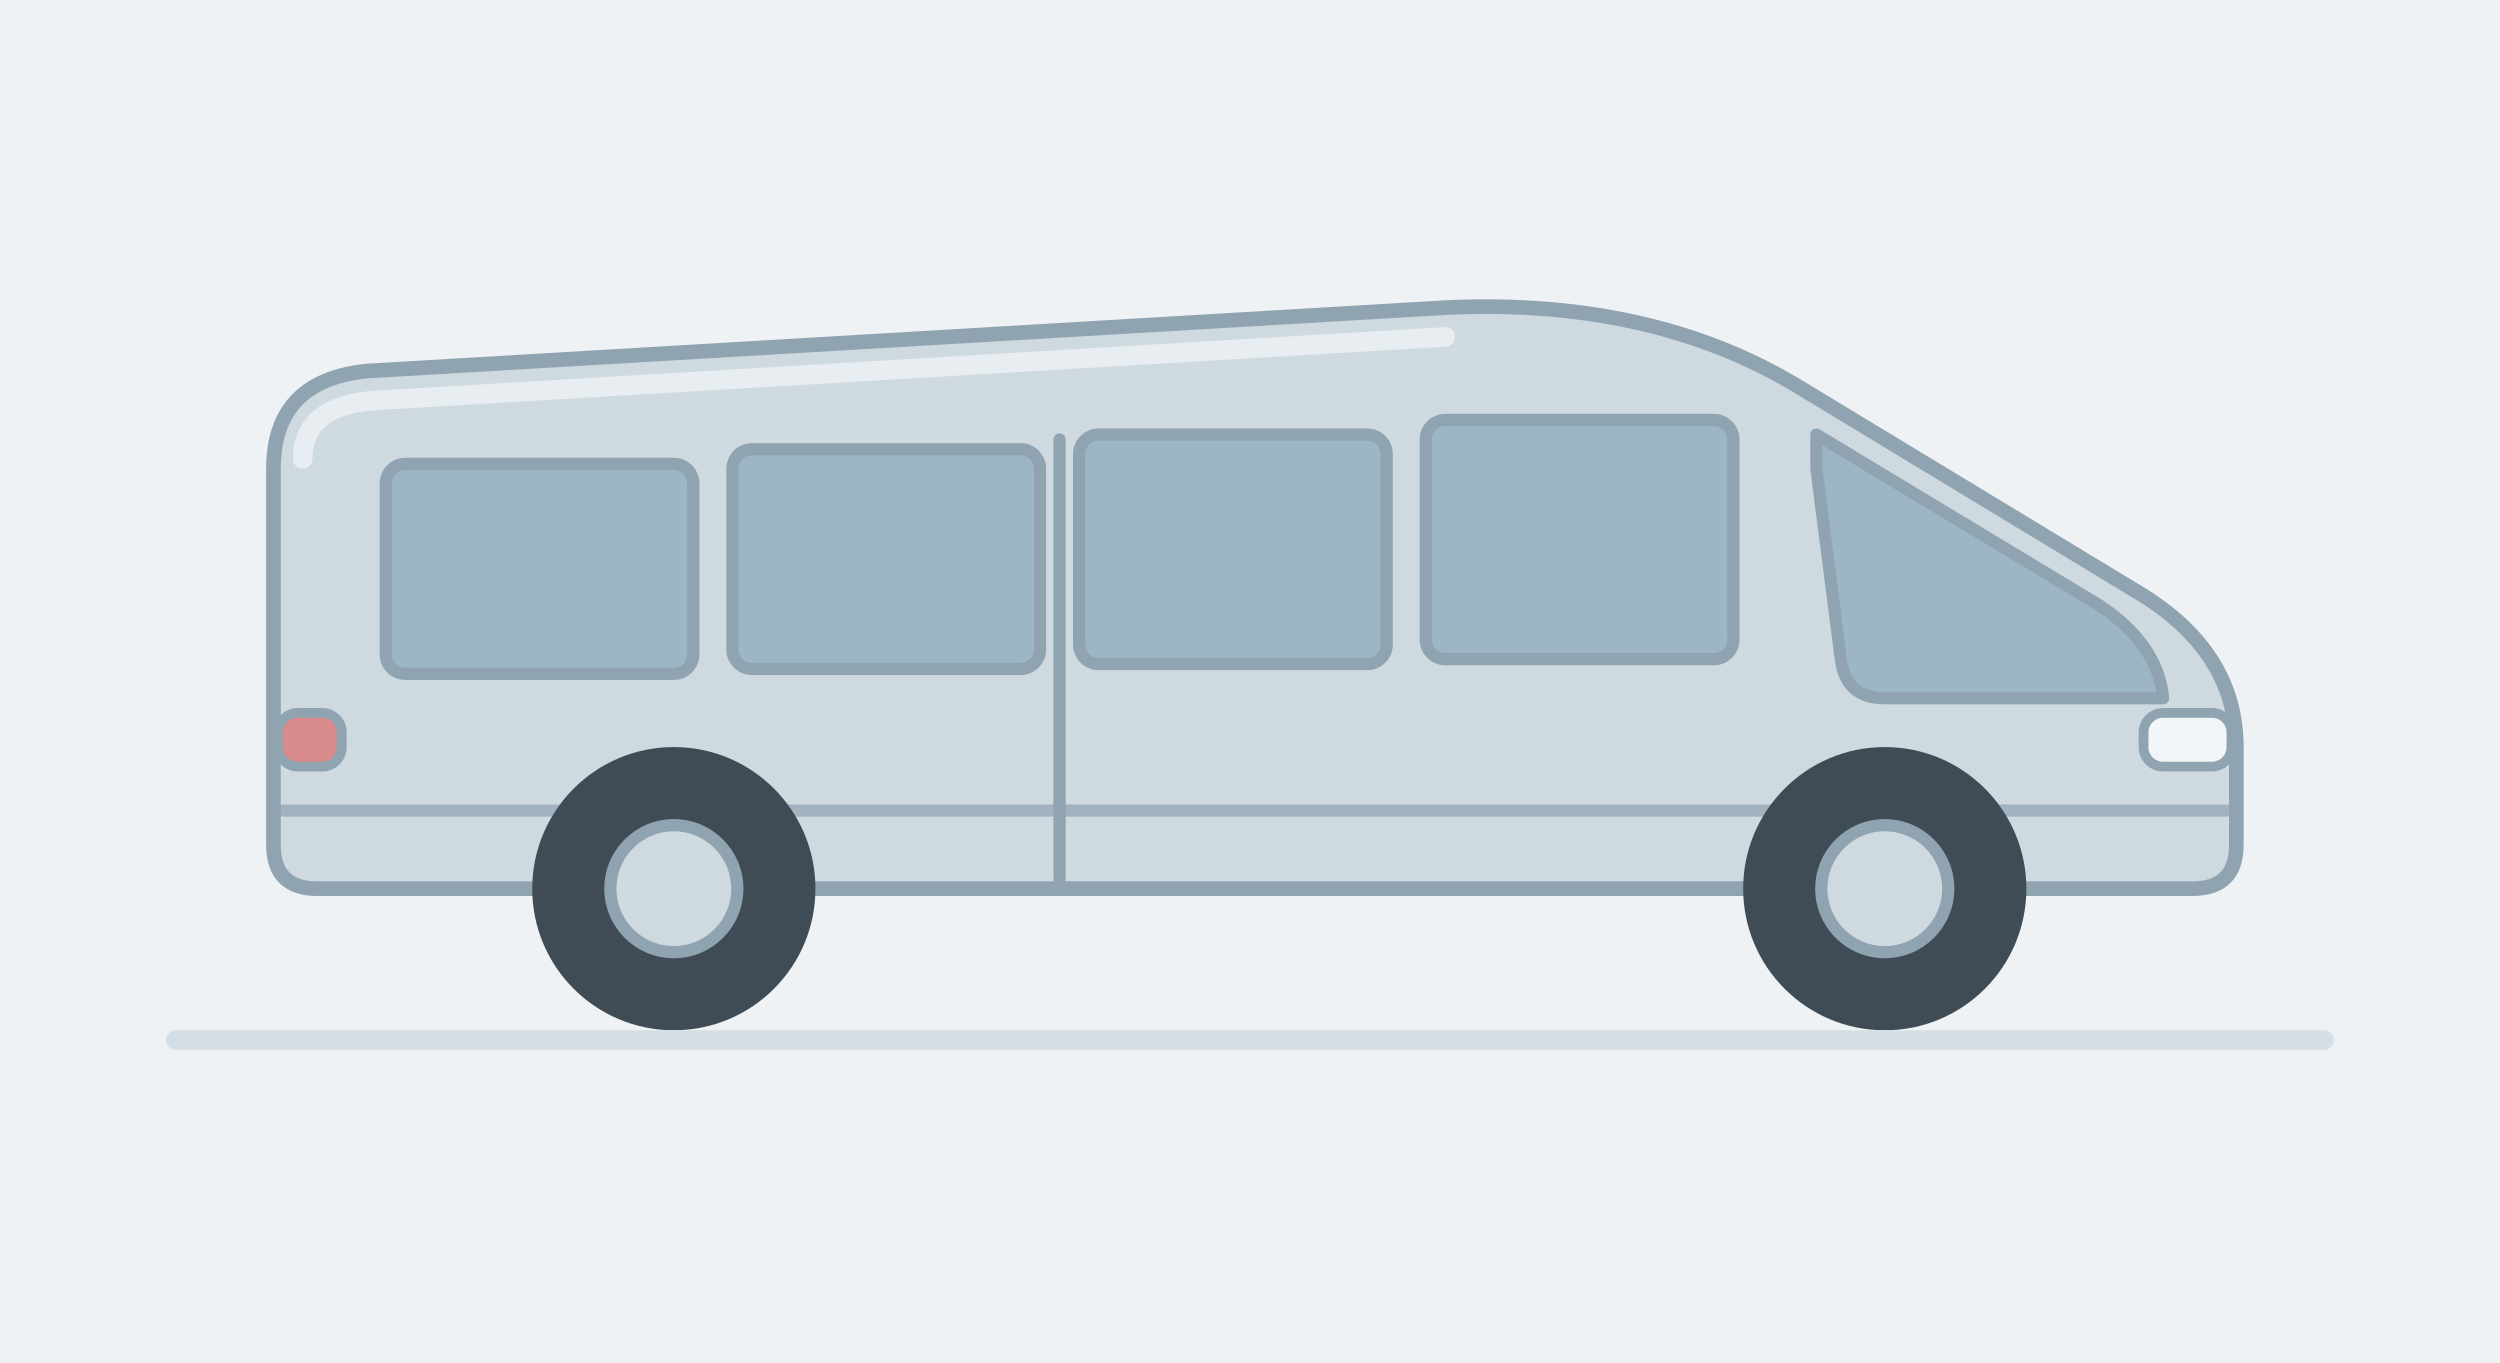
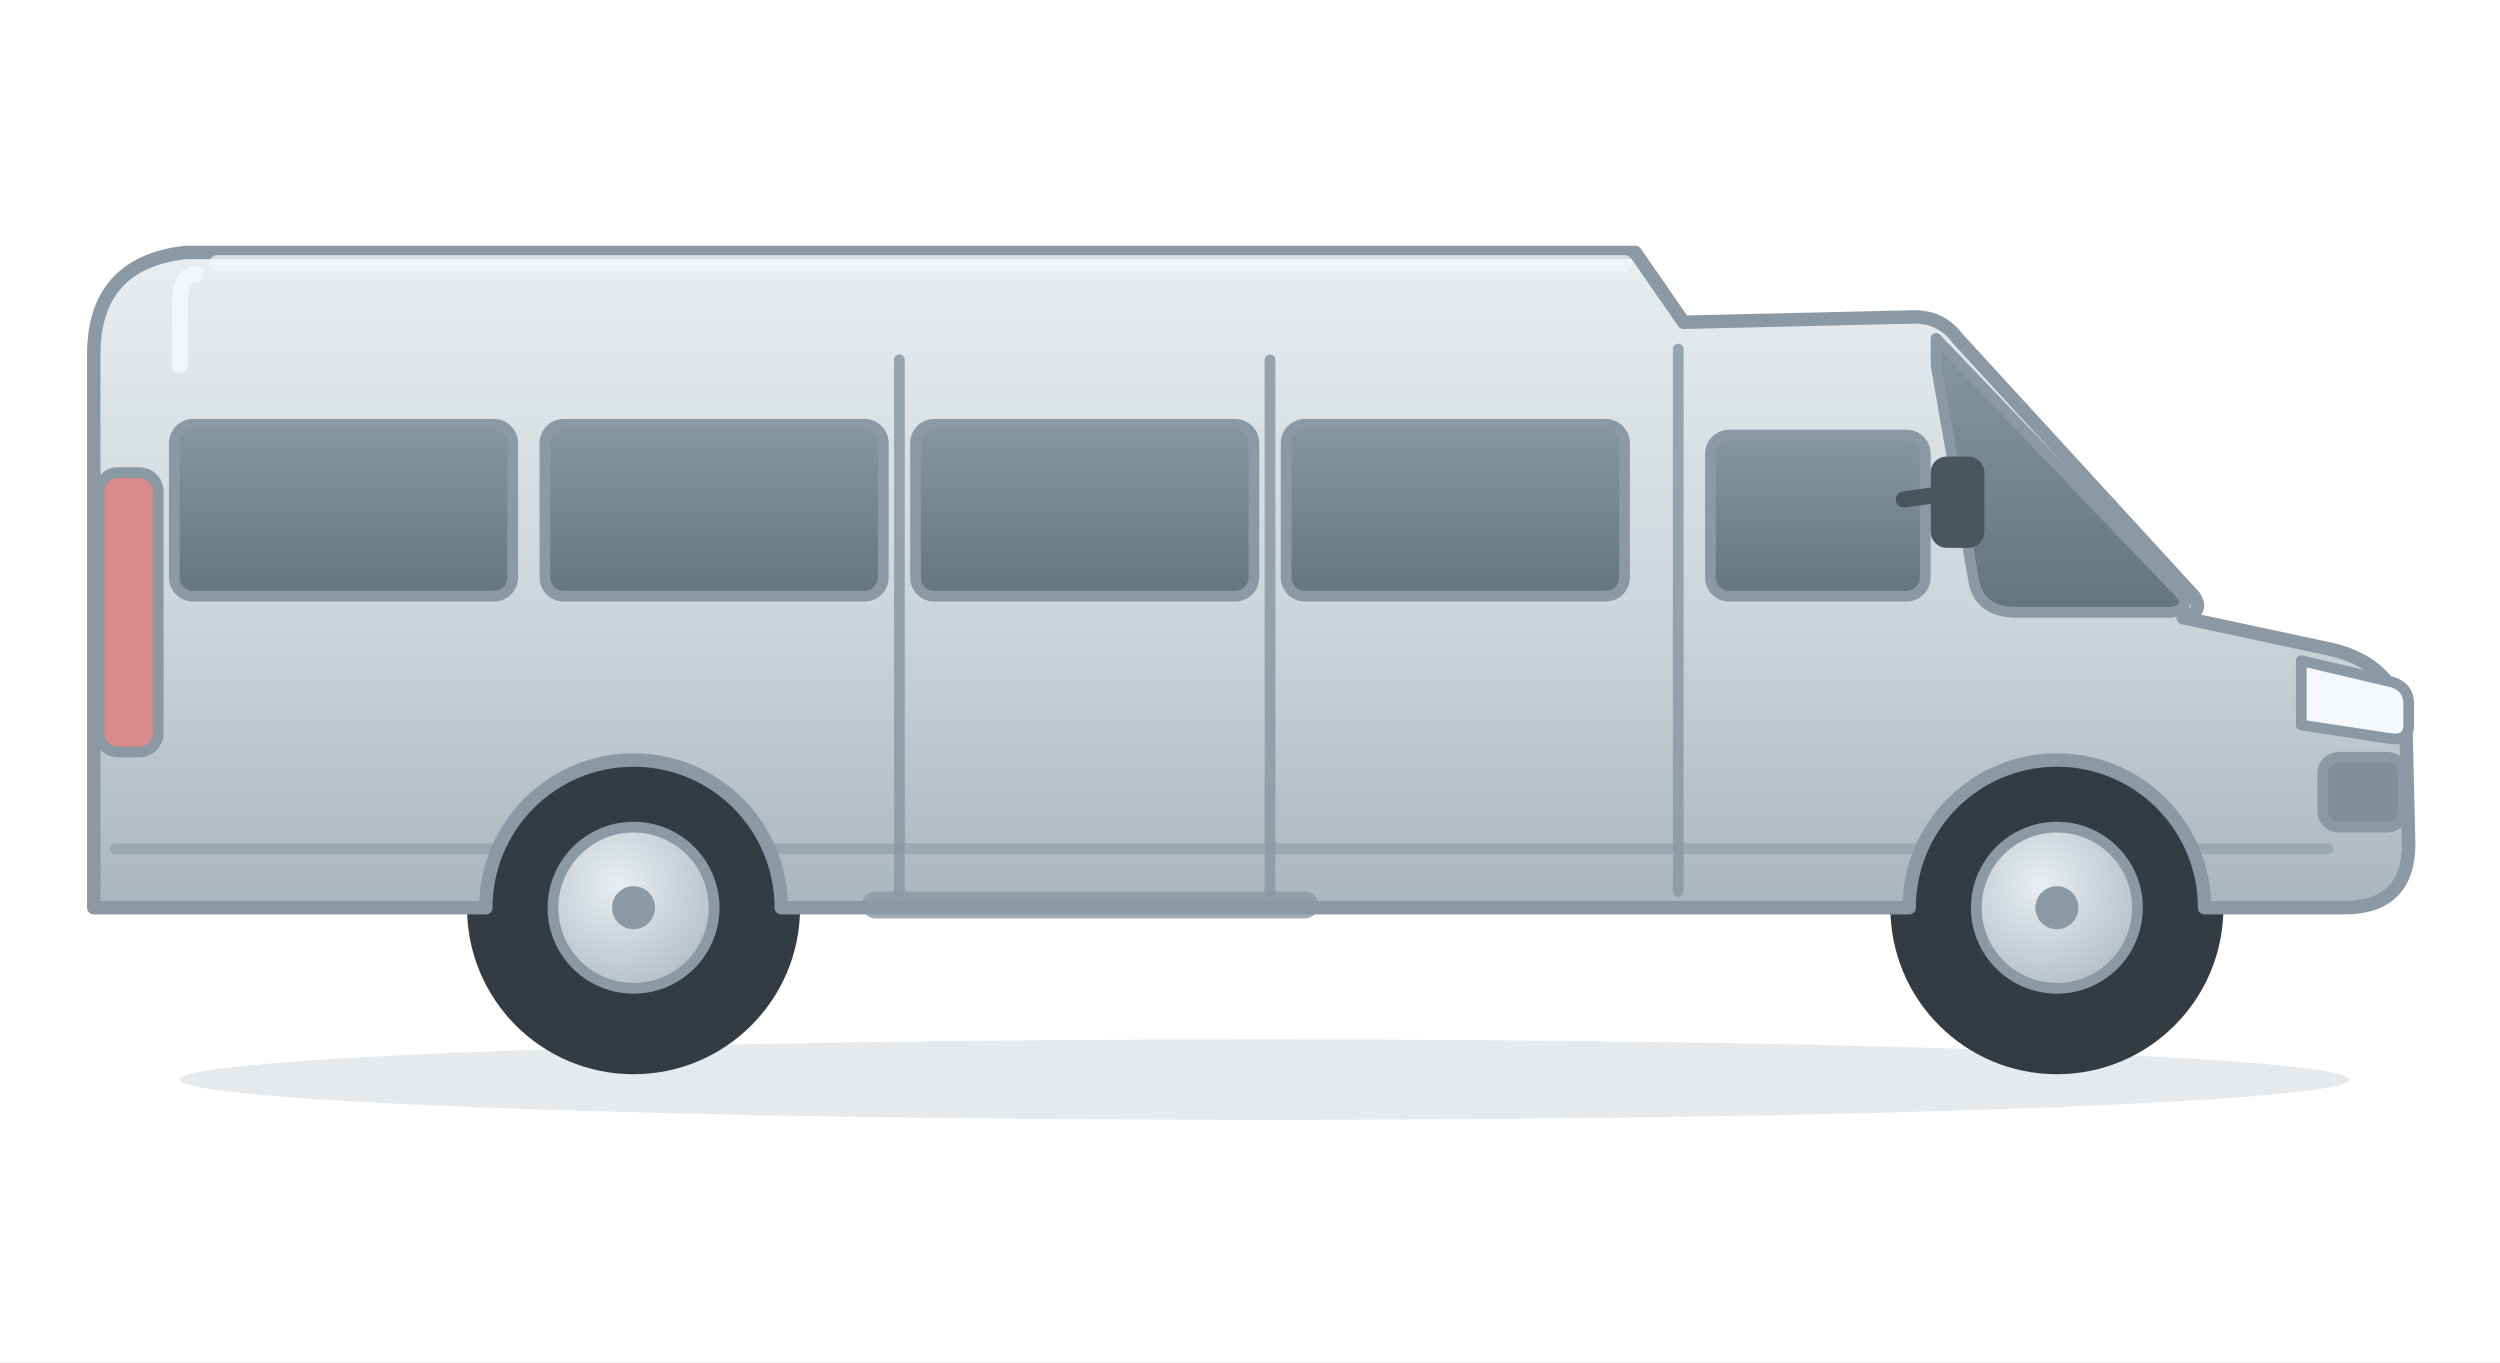
- <svg xmlns="http://www.w3.org/2000/svg" viewBox="0 0 1024 558" width="1024" height="558" role="img" aria-label="Illustration of a 16-seat minibus">
-   <rect width="1024" height="558" fill="#eef2f4" />
-   <g transform="translate(72 96)">
-     <path d="M40 250 L40 96 Q40 60 78 56 L520 30 Q604 26 664 62 L806 148 Q844 172 844 210 L844 250 Q844 268 826 268 L58 268 Q40 268 40 250 Z" fill="#cfd9e0" stroke="#8fa3b0" stroke-width="6" stroke-linejoin="round" />
-     <path d="M52 92 Q52 70 82 68 L520 42" fill="none" stroke="#e7edf1" stroke-width="8" stroke-linecap="round" />
-     <path d="M672 82 L788 152 Q812 168 814 190 L700 190 Q684 190 682 174 L672 96 Z" fill="#9db6c6" stroke="#8fa3b0" stroke-width="5" stroke-linejoin="round" />
-     <g fill="#9db6c6" stroke="#8fa3b0" stroke-width="5">
-       <rect x="86" y="94" width="126" height="86" rx="8" />
-       <rect x="228" y="88" width="126" height="90" rx="8" />
-       <rect x="370" y="82" width="126" height="94" rx="8" />
-       <rect x="512" y="76" width="126" height="98" rx="8" />
+ <svg xmlns="http://www.w3.org/2000/svg" viewBox="0 0 1024 558" width="1024" height="558" role="img" aria-label="Illustration of a long-wheelbase high-roof 16-seat minibus, seen from the side">
+   <defs>
+     <linearGradient id="body" x1="0" y1="0" x2="0" y2="1">
+       <stop offset="0" stop-color="#e8edf0" />
+       <stop offset="0.55" stop-color="#ccd5da" />
+       <stop offset="1" stop-color="#aab6bd" />
+     </linearGradient>
+     <linearGradient id="glass" x1="0" y1="0" x2="0" y2="1">
+       <stop offset="0" stop-color="#8497a3" />
+       <stop offset="1" stop-color="#63757f" />
+     </linearGradient>
+     <radialGradient id="hub" cx="0.4" cy="0.35" r="0.7">
+       <stop offset="0" stop-color="#e9eef1" />
+       <stop offset="1" stop-color="#b3bec5" />
+     </radialGradient>
+   </defs>
+   <rect width="1024" height="558" fill="#ffffff" />
+   <g transform="translate(23 77) scale(1.1)">
+     <ellipse cx="450" cy="332" rx="404" ry="15" fill="#7b8b95" opacity="0.18" />
+     <g>
+       <circle cx="215" cy="268" r="62" fill="#333c42" />
+       <circle cx="215" cy="268" r="30" fill="url(#hub)" stroke="#8a99a3" stroke-width="4" />
+       <circle cx="215" cy="268" r="8" fill="#8a99a3" />
+       <circle cx="745" cy="268" r="62" fill="#333c42" />
+       <circle cx="745" cy="268" r="30" fill="url(#hub)" stroke="#8a99a3" stroke-width="4" />
+       <circle cx="745" cy="268" r="8" fill="#8a99a3" />
    </g>
-     <path d="M362 84 L362 264" stroke="#8fa3b0" stroke-width="5" stroke-linecap="round" />
-     <path d="M44 236 L840 236" stroke="#8fa3b0" stroke-width="5" stroke-linecap="round" opacity="0.7" />
-     <rect x="806" y="196" width="36" height="22" rx="8" fill="#f2f6f8" stroke="#8fa3b0" stroke-width="4" />
-     <rect x="42" y="196" width="26" height="22" rx="8" fill="#d98a8a" stroke="#8fa3b0" stroke-width="4" />
-     <g>
-       <circle cx="204" cy="268" r="58" fill="#3f4c55" />
-       <circle cx="204" cy="268" r="26" fill="#cfd9e0" stroke="#8fa3b0" stroke-width="5" />
-       <circle cx="700" cy="268" r="58" fill="#3f4c55" />
-       <circle cx="700" cy="268" r="26" fill="#cfd9e0" stroke="#8fa3b0" stroke-width="5" />
+     <path d="M14 268              L14 62              Q14 28 48 24              L588 24              L606 50              L692 48              Q702 48 708 56              L796 152              Q800 158 792 160              L848 172              Q872 178 875 202              L876 244              Q876 268 852 268              L800 268              A55 55 0 0 0 690 268              L270 268              A55 55 0 0 0 160 268              Z" fill="url(#body)" stroke="#8a99a3" stroke-width="5" stroke-linejoin="round" />
+     <path d="M52 32 Q46 32 46 44 L46 66" fill="none" stroke="#f3f7f9" stroke-width="6" stroke-linecap="round" opacity="0.9" />
+     <path d="M60 28 L584 28" stroke="#f3f7f9" stroke-width="6" stroke-linecap="round" opacity="0.75" />
+     <g fill="url(#glass)" stroke="#8a99a3" stroke-width="4">
+       <rect x="44" y="88" width="126" height="64" rx="7" />
+       <rect x="182" y="88" width="126" height="64" rx="7" />
+       <rect x="320" y="88" width="126" height="64" rx="7" />
+       <rect x="458" y="88" width="126" height="64" rx="7" />
+       <rect x="616" y="92" width="80" height="60" rx="7" />
    </g>
-     <path d="M0 330 L880 330" stroke="#d5dee4" stroke-width="8" stroke-linecap="round" />
+     <path d="M700 56 L790 150 Q796 156 788 158 L730 158 Q716 158 714 146 L700 66 Z" fill="url(#glass)" stroke="#8a99a3" stroke-width="4" stroke-linejoin="round" />
+     <path d="M688 116 L702 114" stroke="#4a565e" stroke-width="6" stroke-linecap="round" />
+     <rect x="698" y="100" width="20" height="34" rx="6" fill="#4a565e" />
+     <g stroke="#8a99a3" stroke-width="4" stroke-linecap="round" opacity="0.85">
+       <path d="M314 64 L314 262" />
+       <path d="M452 64 L452 262" />
+       <path d="M604 60 L604 262" />
+     </g>
+     <g stroke="#8a99a3" stroke-width="4" stroke-linecap="round" opacity="0.55">
+       <path d="M22 246 L163 246" />
+       <path d="M267 246 L693 246" />
+       <path d="M797 246 L846 246" />
+     </g>
+     <rect x="300" y="262" width="170" height="10" rx="5" fill="#8a99a3" opacity="0.8" />
+     <path d="M836 176 L870 184 Q876 186 876 192 L876 200 Q876 206 869 205 L836 200 Z" fill="#f4f8fa" stroke="#8a99a3" stroke-width="4" stroke-linejoin="round" />
+     <rect x="844" y="212" width="30" height="26" rx="6" fill="#7f8f99" stroke="#8a99a3" stroke-width="4" />
+     <rect x="16" y="106" width="22" height="104" rx="7" fill="#d98a8a" stroke="#8a99a3" stroke-width="4" />
  </g>
</svg>
